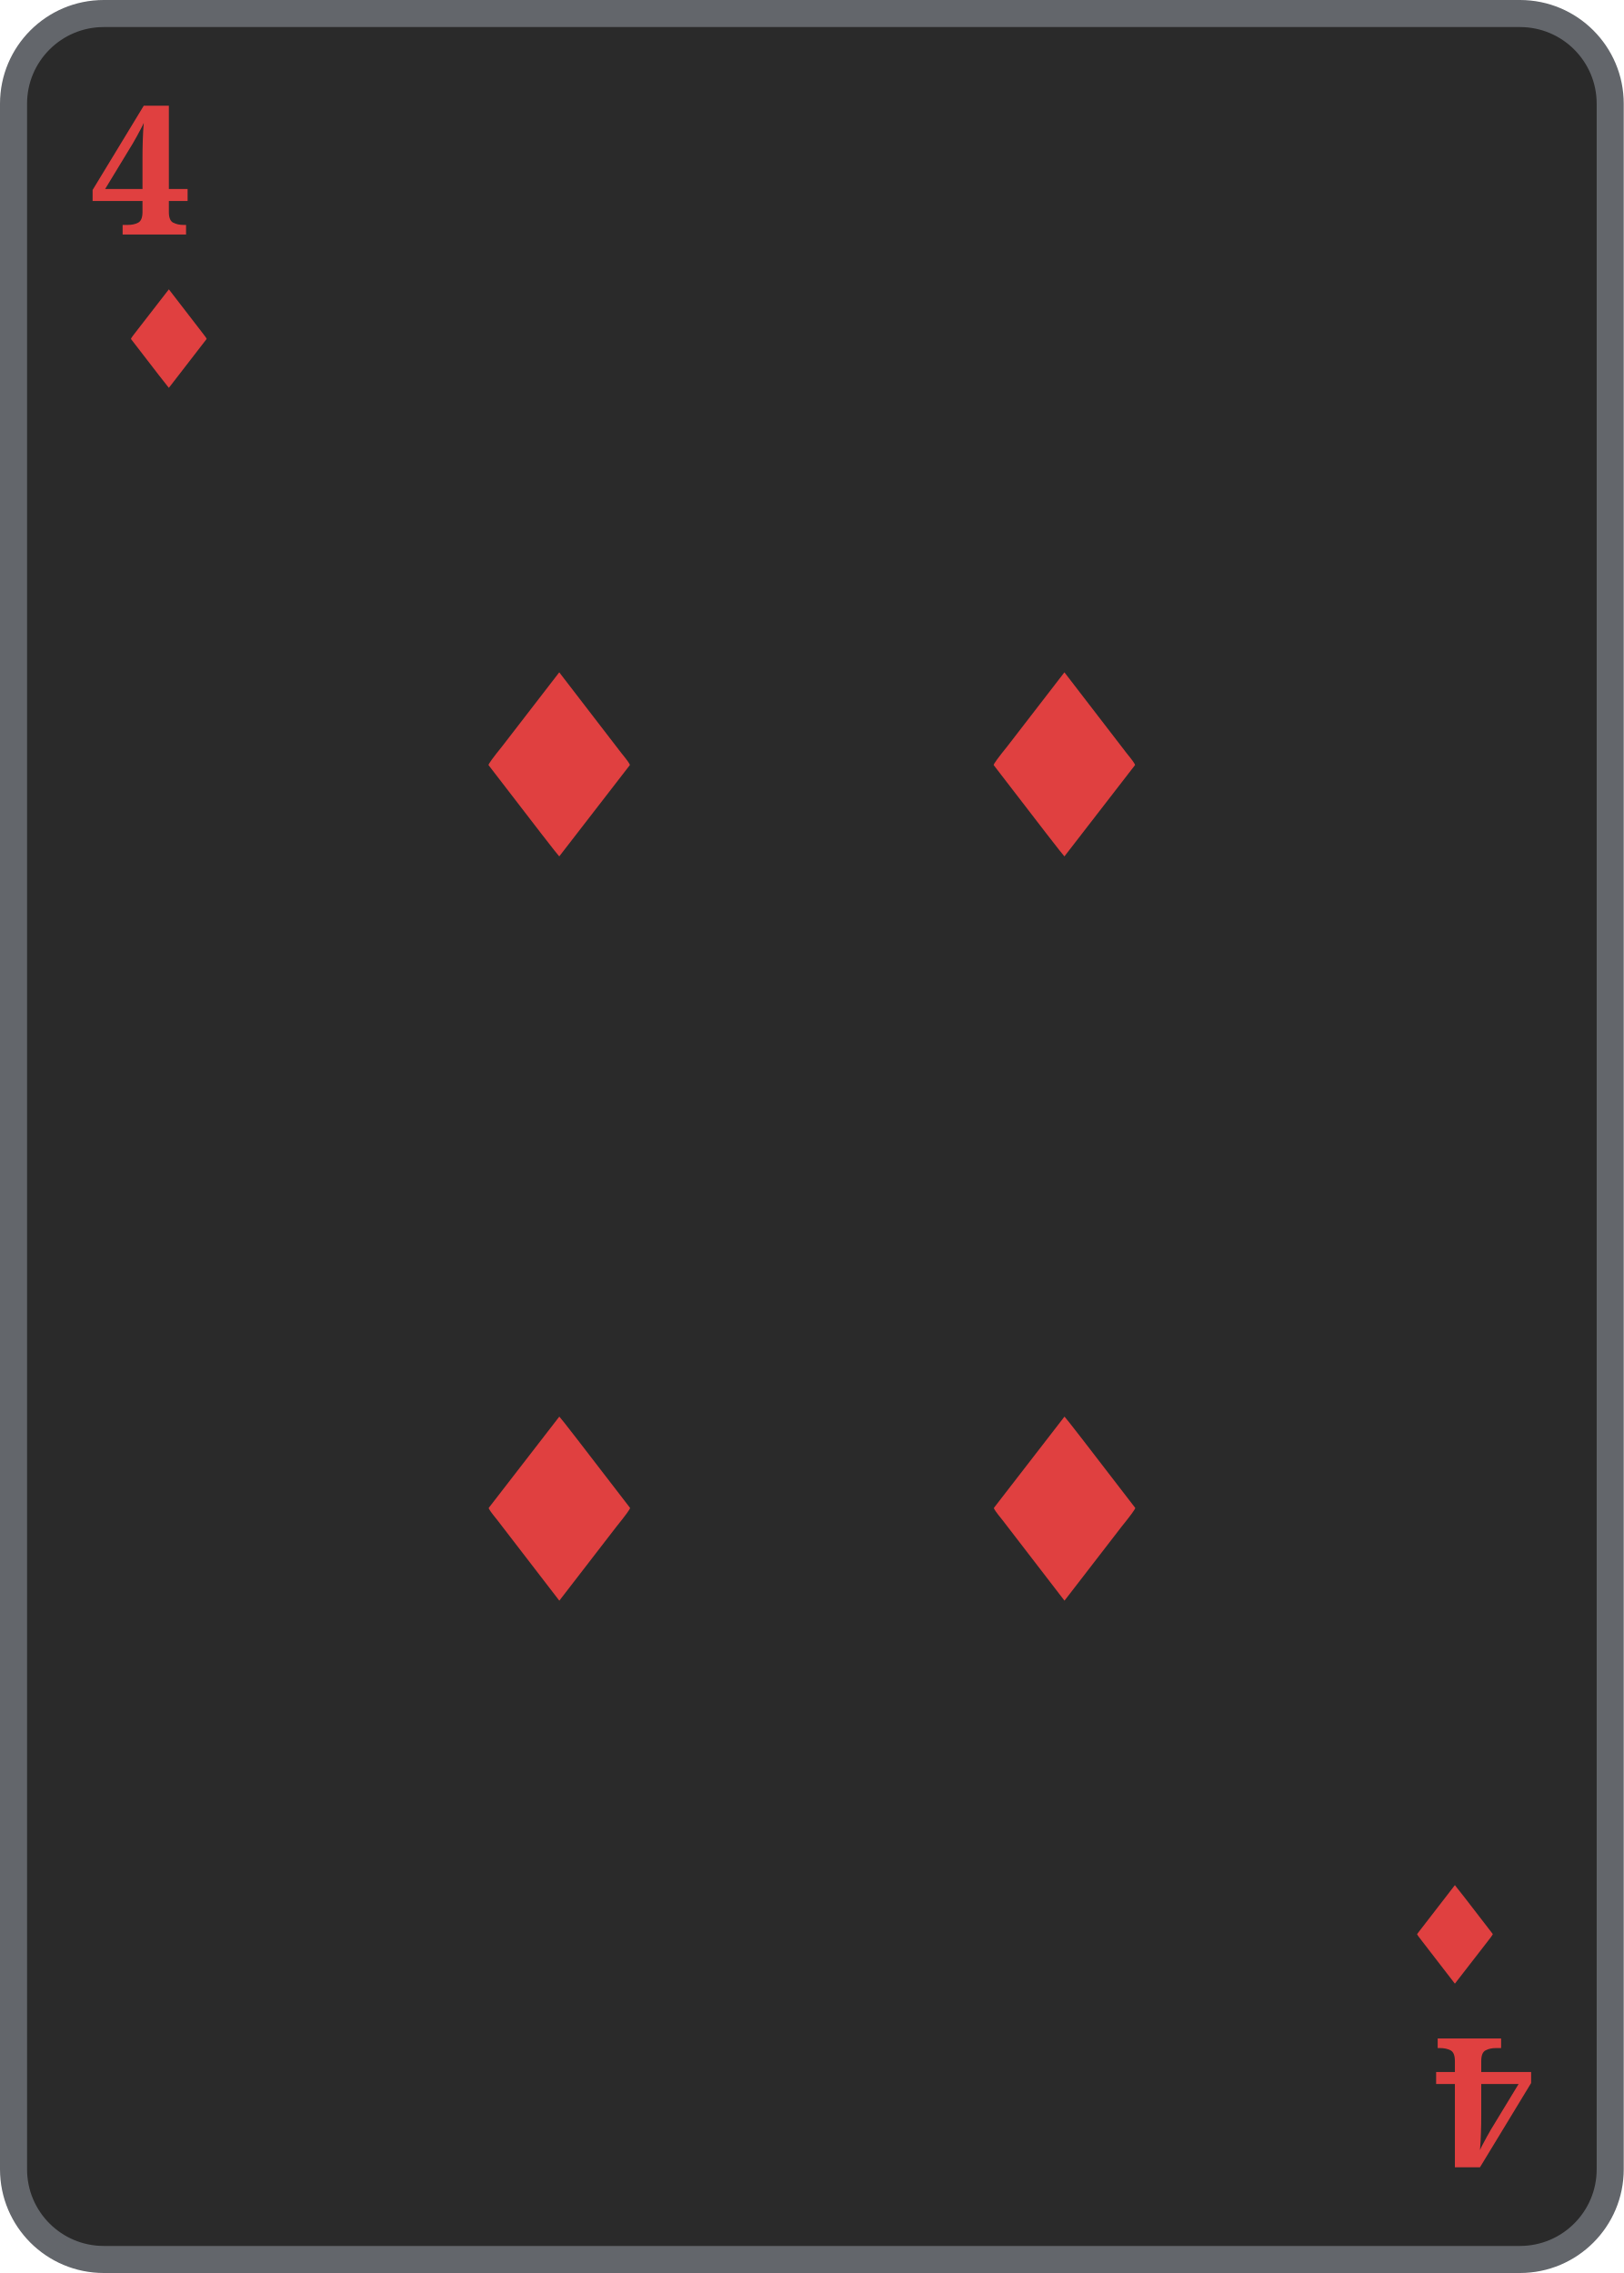
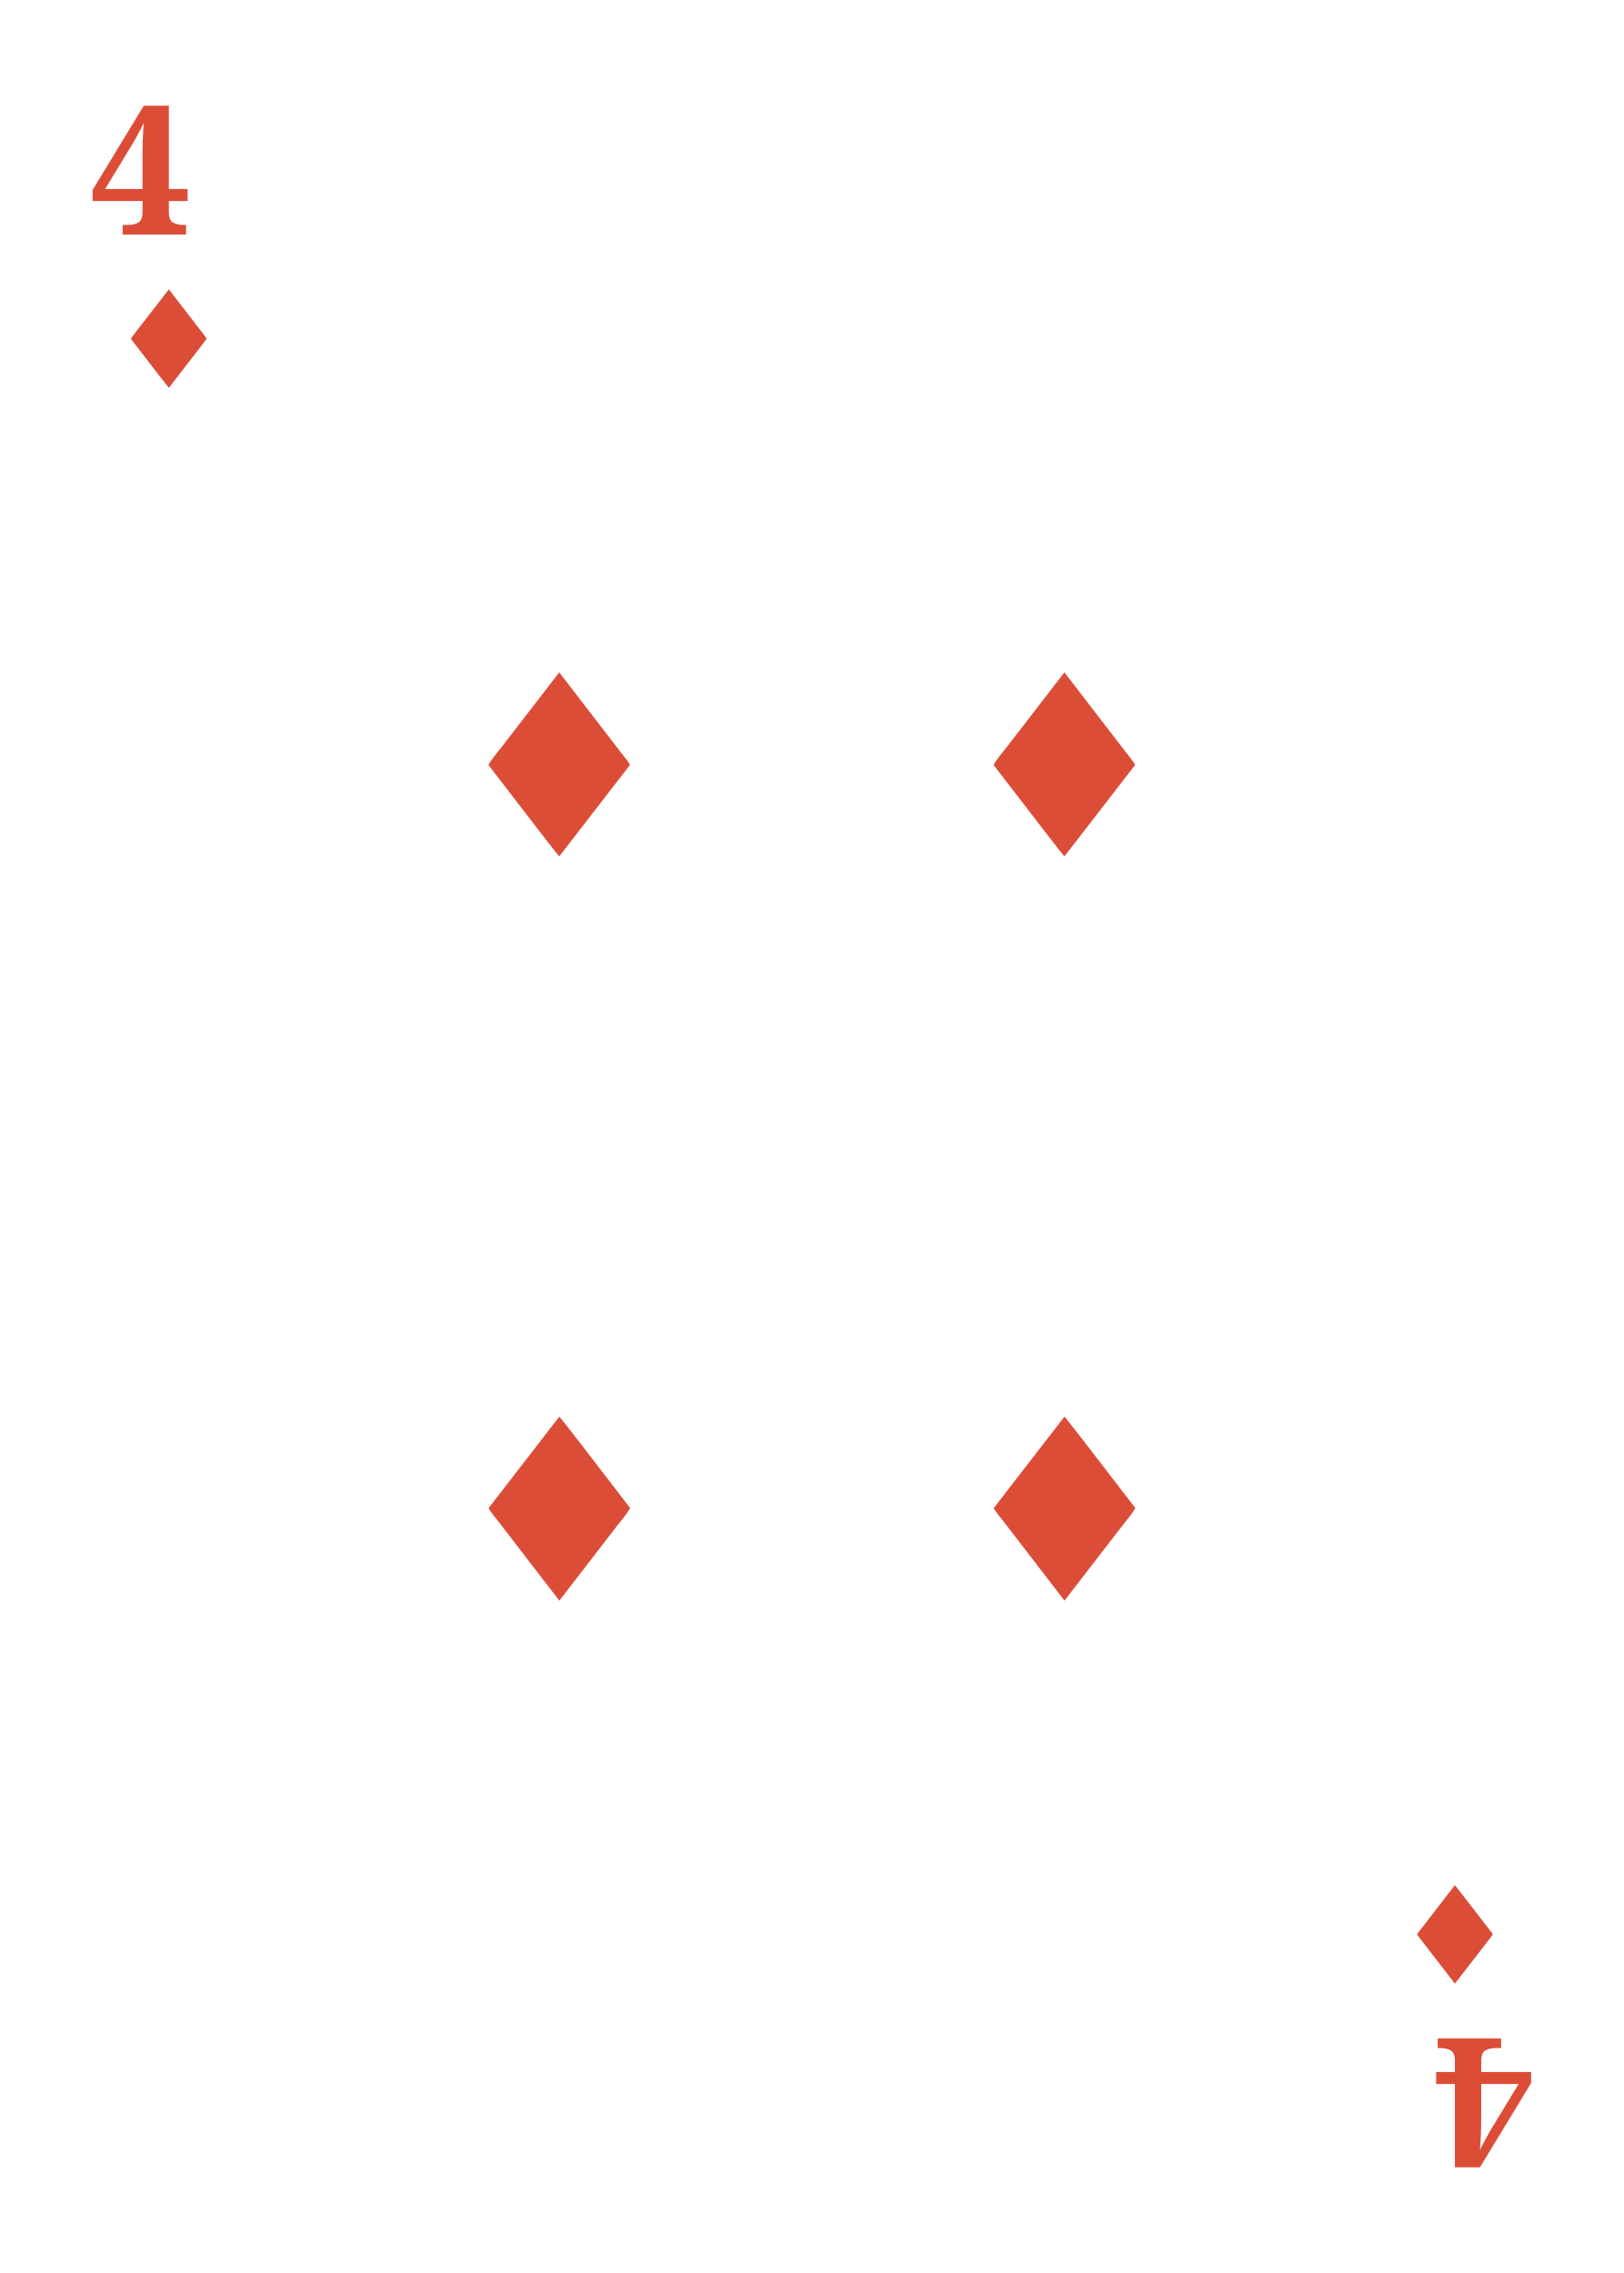
<svg xmlns="http://www.w3.org/2000/svg" viewBox="0 0 180 252" width="180" height="252">
-   <rect x="1.5" y="1.5" width="177" height="249" rx="10" fill="#2a2a2a" stroke="#63666B" stroke-width="3" />
-   <text x="10" y="26" font-family="Georgia, serif" font-size="20" font-weight="bold" fill="#e04040">4</text>
-   <text x="12" y="43" font-family="Georgia, serif" font-size="15" fill="#e04040">♦</text>
+   <text x="10" y="26" font-family="Georgia, serif" font-size="20" font-weight="bold" fill="#dc4d38">4</text>
+   <text x="12" y="43" font-family="Georgia, serif" font-size="15" fill="#dc4d38">♦</text>
  <g transform="rotate(180, 90.0, 126.0)">
-     <text x="10" y="26" font-family="Georgia, serif" font-size="20" font-weight="bold" fill="#e04040">4</text>
-     <text x="12" y="43" font-family="Georgia, serif" font-size="15" fill="#e04040">♦</text>
+     <text x="10" y="26" font-family="Georgia, serif" font-size="20" font-weight="bold" fill="#dc4d38">4</text>
+     <text x="12" y="43" font-family="Georgia, serif" font-size="15" fill="#dc4d38">♦</text>
  </g>
-   <text x="62.0" y="87.0" font-family="Georgia, serif" font-size="28" fill="#e04040" text-anchor="middle" dominant-baseline="middle">♦</text>
-   <text x="118.0" y="87.0" font-family="Georgia, serif" font-size="28" fill="#e04040" text-anchor="middle" dominant-baseline="middle">♦</text>
-   <text x="62.0" y="165.0" font-family="Georgia, serif" font-size="28" fill="#e04040" text-anchor="middle" dominant-baseline="middle" transform="rotate(180,62.0,165.0)">♦</text>
-   <text x="118.0" y="165.0" font-family="Georgia, serif" font-size="28" fill="#e04040" text-anchor="middle" dominant-baseline="middle" transform="rotate(180,118.0,165.0)">♦</text>
+   <text x="62.0" y="87.0" font-family="Georgia, serif" font-size="28" fill="#dc4d38" text-anchor="middle" dominant-baseline="middle">♦</text>
+   <text x="118.0" y="87.0" font-family="Georgia, serif" font-size="28" fill="#dc4d38" text-anchor="middle" dominant-baseline="middle">♦</text>
+   <text x="62.0" y="165.0" font-family="Georgia, serif" font-size="28" fill="#dc4d38" text-anchor="middle" dominant-baseline="middle" transform="rotate(180,62.0,165.0)">♦</text>
+   <text x="118.0" y="165.0" font-family="Georgia, serif" font-size="28" fill="#dc4d38" text-anchor="middle" dominant-baseline="middle" transform="rotate(180,118.0,165.0)">♦</text>
</svg>
